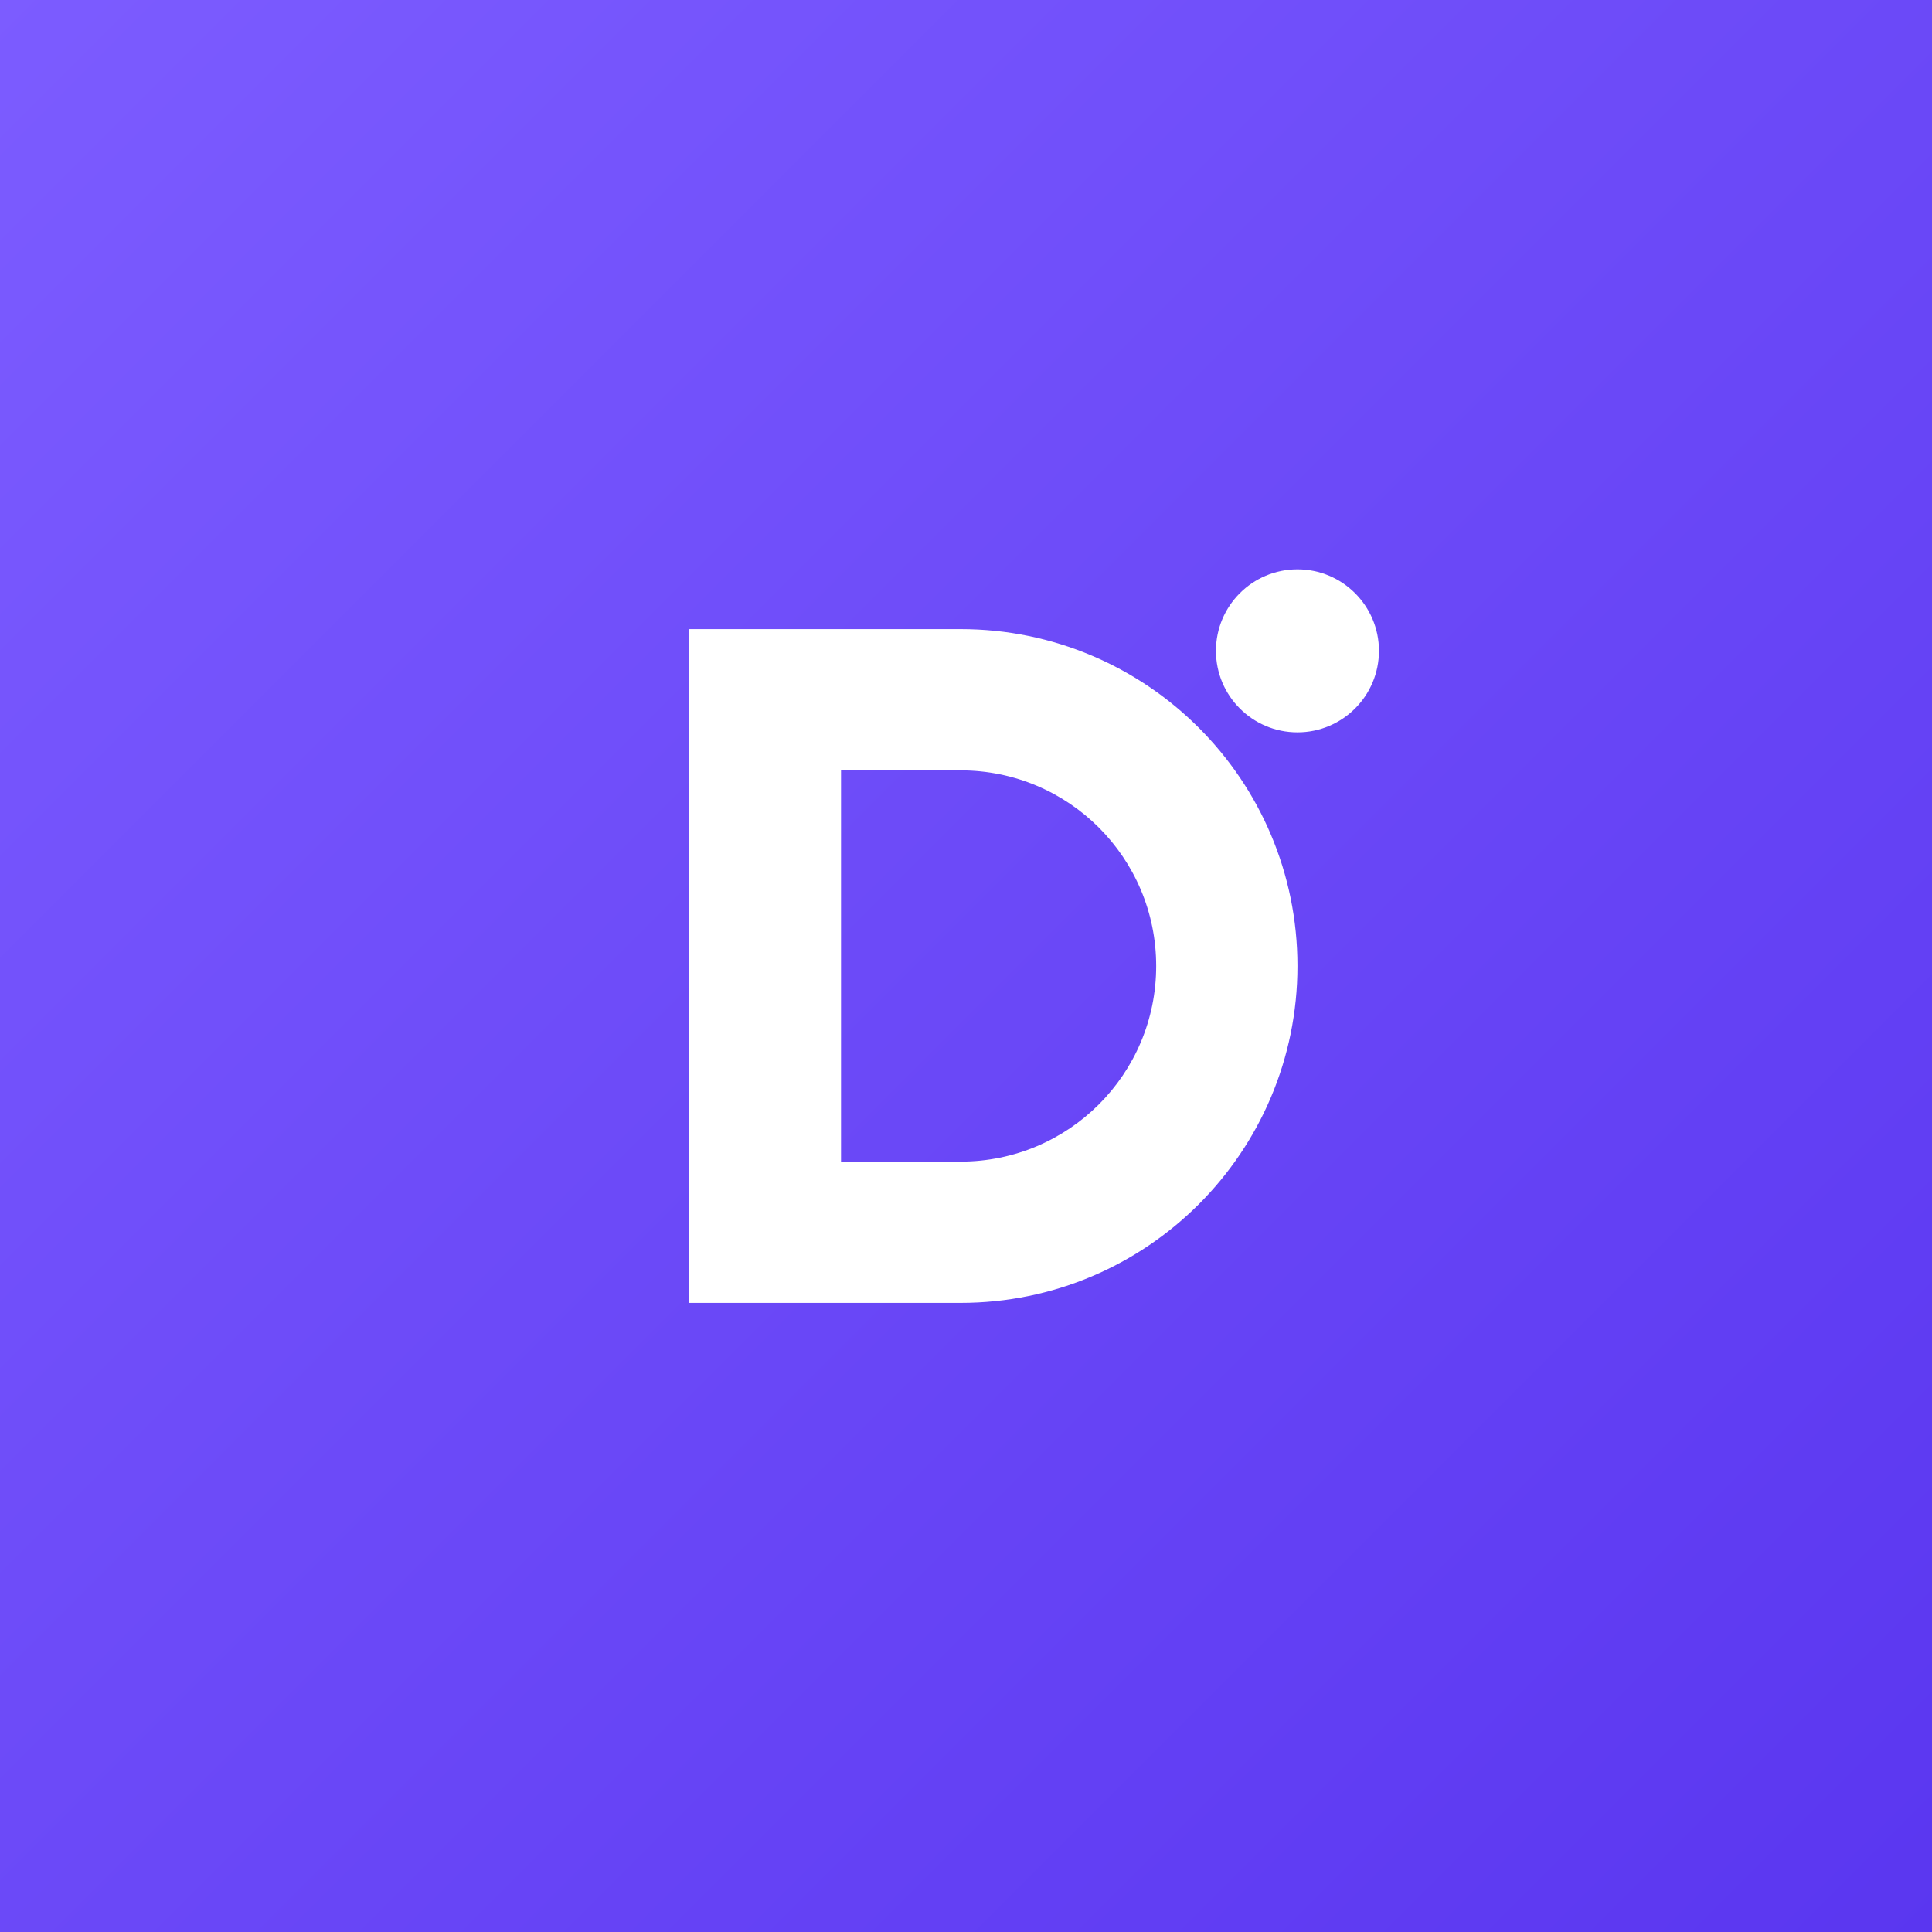
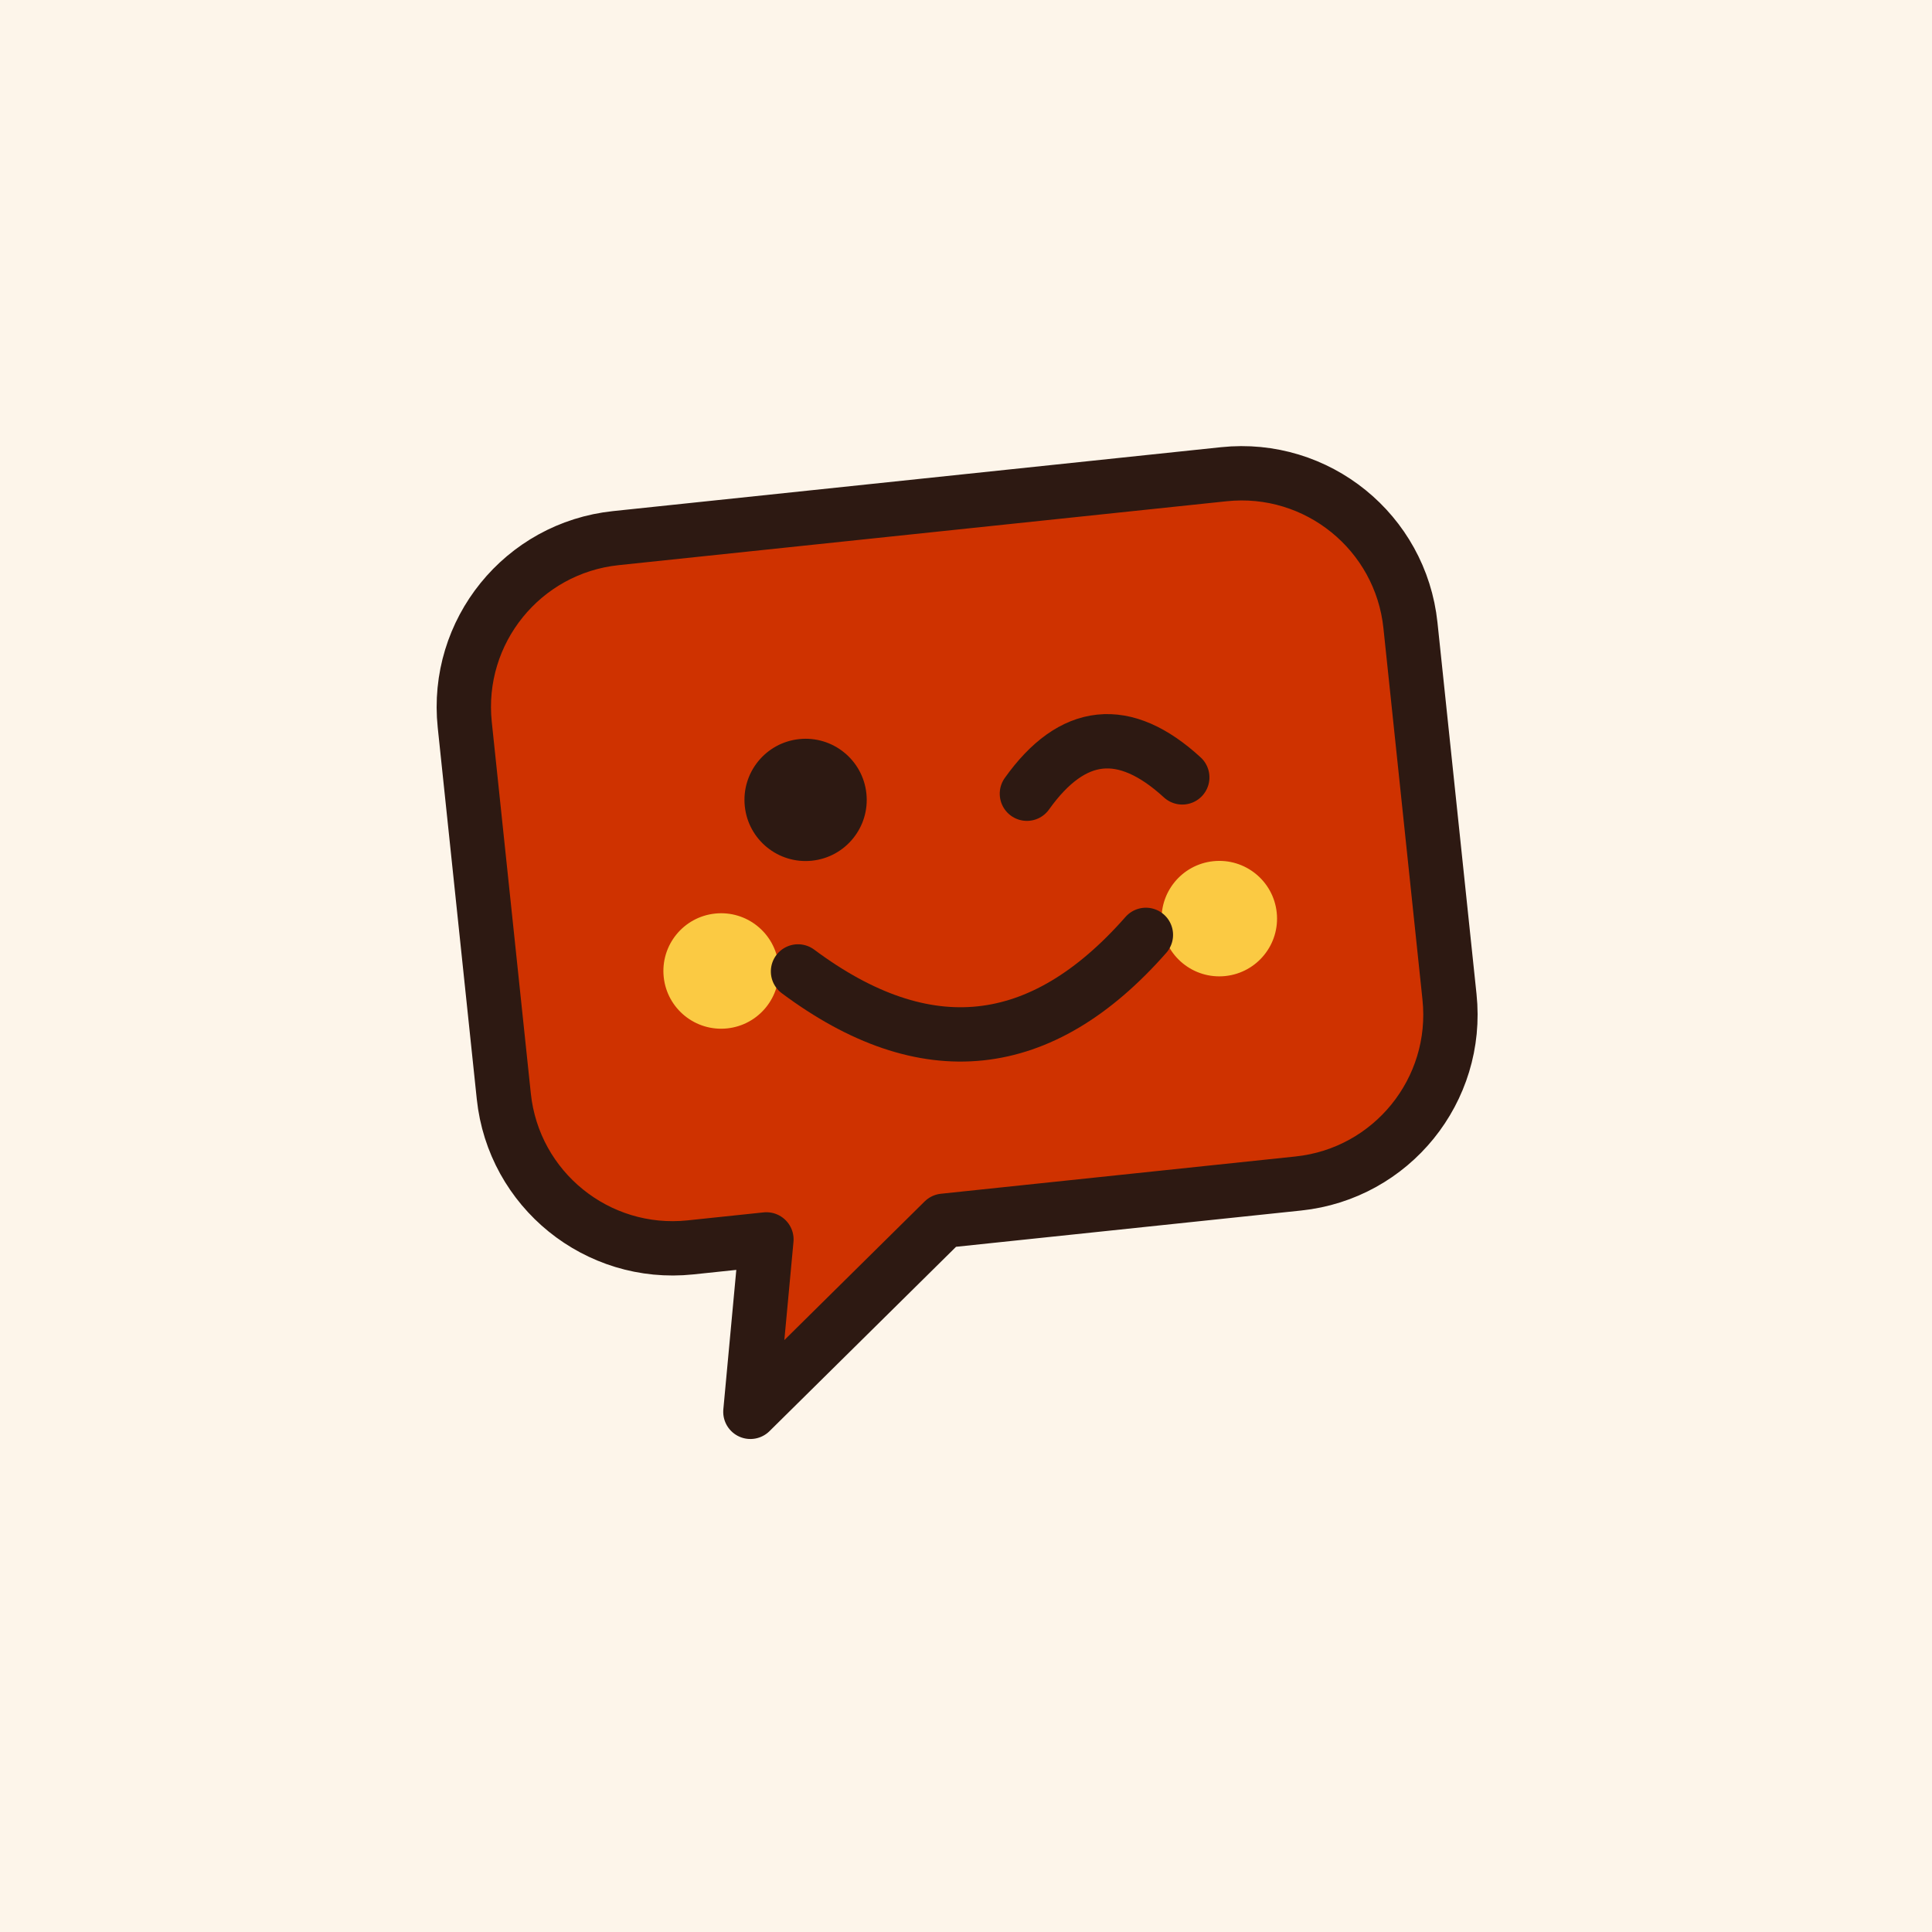
<svg xmlns="http://www.w3.org/2000/svg" viewBox="0 0 512 512">
-   <defs>
-     <linearGradient id="g" x1="0" y1="0" x2="1" y2="1">
-       <stop offset="0" stop-color="#7c5cff" />
-       <stop offset="1" stop-color="#5a36f0" />
-     </linearGradient>
-   </defs>
-   <rect width="512" height="512" fill="url(#g)" />
-   <g fill="#fff" transform="translate(256 256) scale(0.72) translate(-270 -256)">
-     <path fill-rule="evenodd" d="M168 132h100c68.5 0 124 55.5 124 124S336.5 380 268 380H168zm56 52v144h44c39.8 0 72-32.2 72-72s-32.2-72-72-72z" />
-     <circle cx="392" cy="140" r="30" />
+   <rect width="512" height="512" fill="#fdf5ea" />
+   <g fill="none" stroke-linecap="round" stroke-linejoin="round" transform="translate(112 102) scale(4.5) rotate(-6 32 33)">
+     <path d="M14 7h36a10 10 0 0 1 10 10v22a10 10 0 0 1-10 10H29L16.5 59l2-10H14A10 10 0 0 1 4 39V17A10 10 0 0 1 14 7Z" fill="#cf3200" stroke="#2d1912" stroke-width="3.2" />
+     <circle cx="17.5" cy="33" r="3.4" fill="#fbca43" />
+     <circle cx="47" cy="33" r="3.4" fill="#fbca43" />
+     <circle cx="23.5" cy="23.5" r="3.6" fill="#2d1912" />
+     <path d="M36.5 24.5q4.6-5.2 9.2 0M22 33.5q10.3 9.5 20.6 0" stroke="#2d1912" stroke-width="3.2" />
  </g>
</svg>
